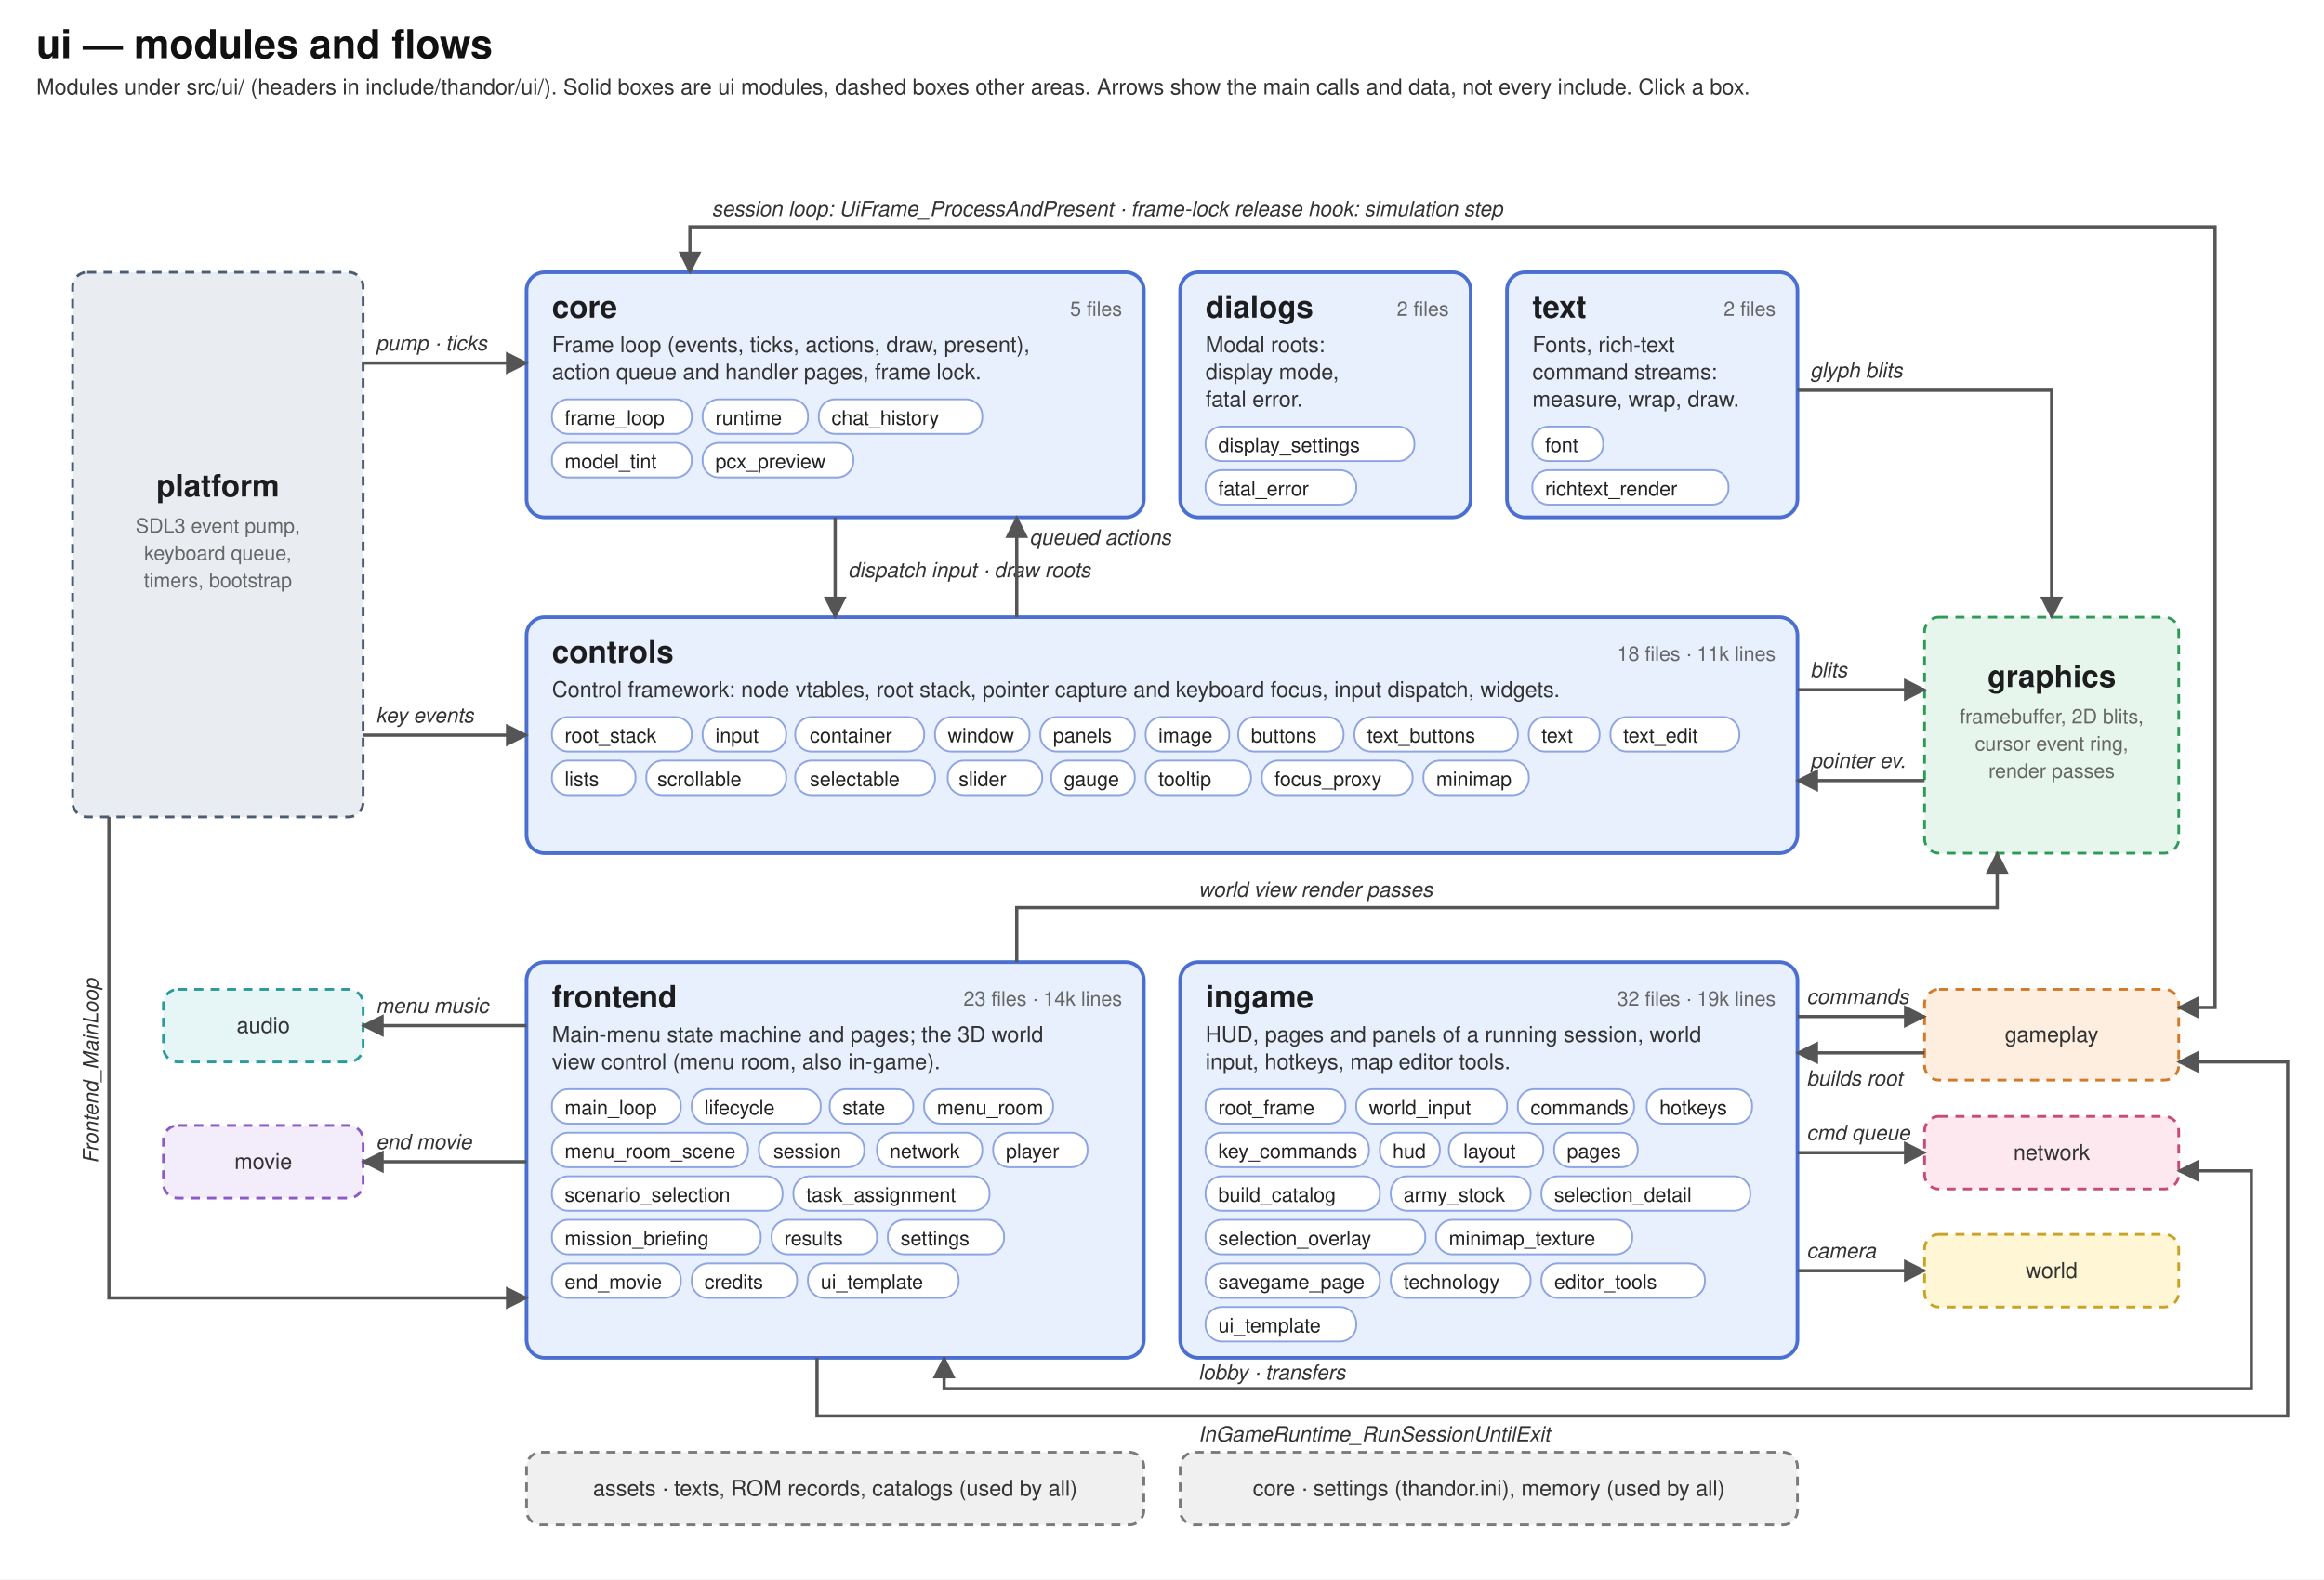
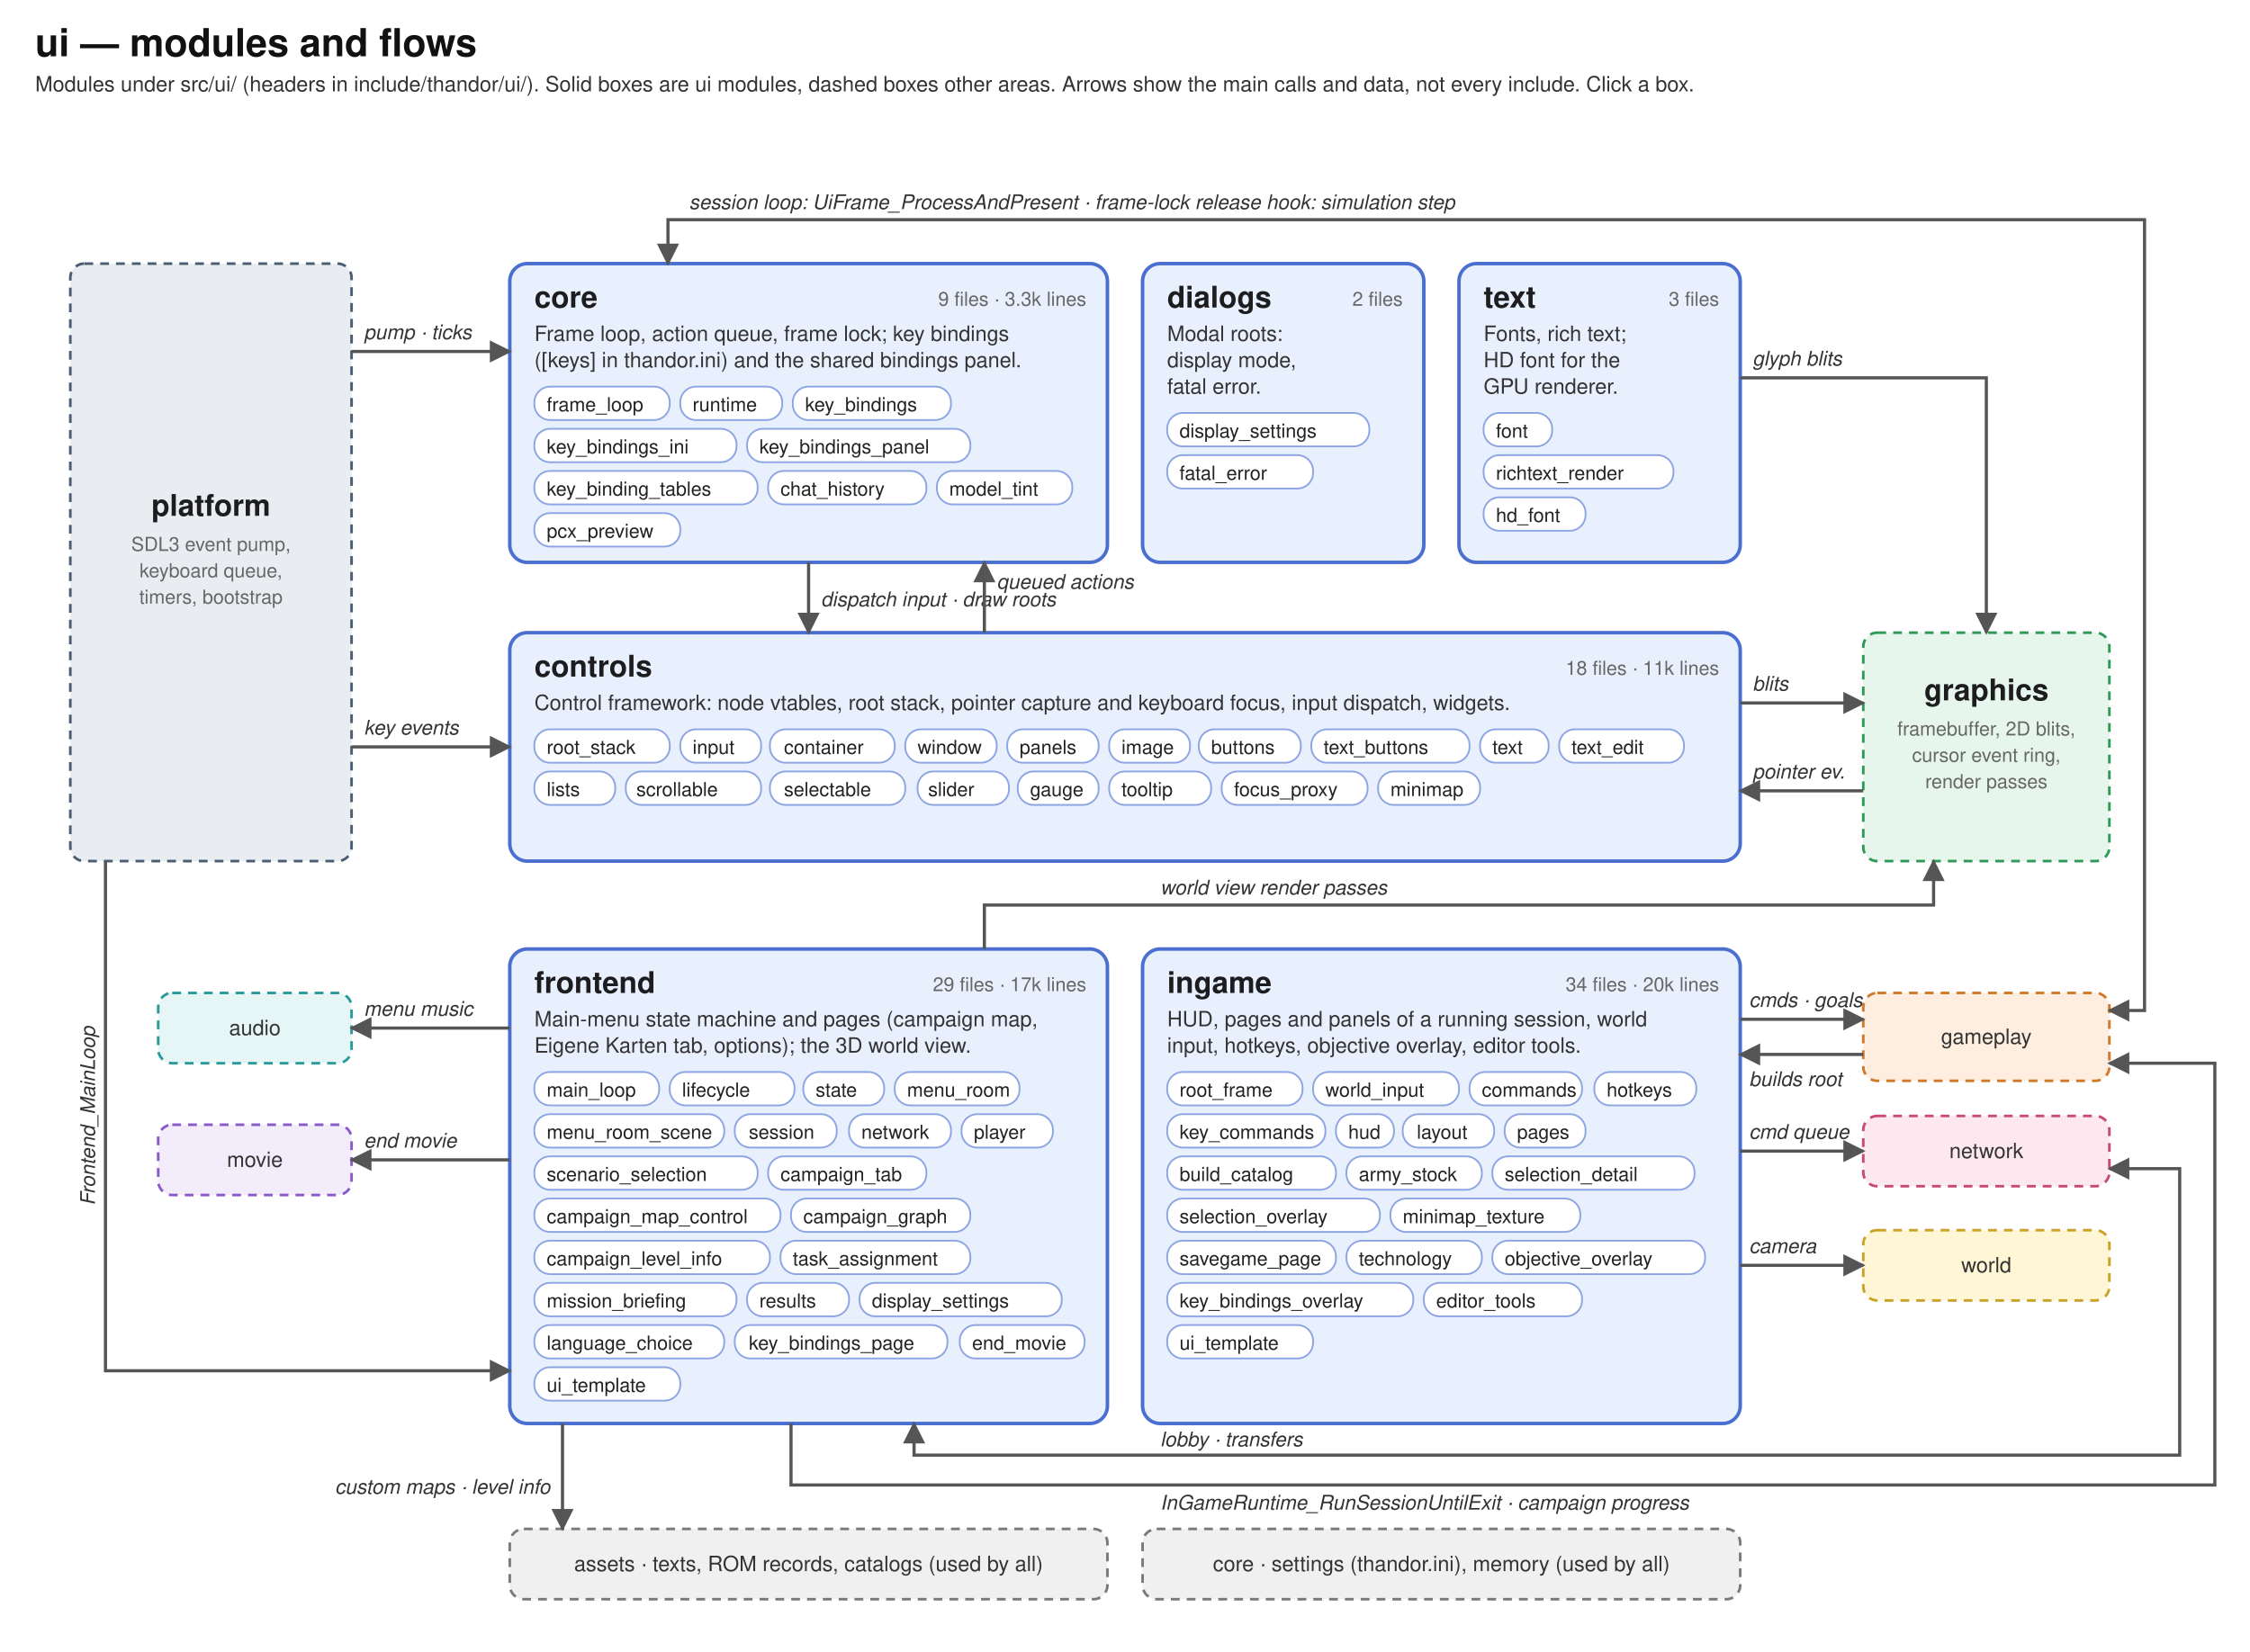
- <svg xmlns="http://www.w3.org/2000/svg" viewBox="0 0 1280 870" width="1280" height="870" font-family="Segoe UI, Helvetica, Arial, sans-serif">
+ <svg xmlns="http://www.w3.org/2000/svg" viewBox="0 0 1280 940" width="1280" height="940" font-family="Segoe UI, Helvetica, Arial, sans-serif">
  <defs>
    <marker id="ar" viewBox="0 0 10 10" refX="9" refY="5" markerWidth="7" markerHeight="7" orient="auto-start-reverse">
      <path d="M0,0 L10,5 L0,10 z" fill="#555" />
    </marker>
    <style>.t{font-size:17px;font-weight:700;fill:#1d1d1f}.d{font-size:12px;fill:#333}.m{font-size:11px;fill:#222}.f{font-size:11px;fill:#666}.l{font-size:11.5px;fill:#333;font-style:italic}.h{font-size:11px;font-weight:700;fill:#888;letter-spacing:1.5px}</style>
  </defs>
-   <rect width="1280" height="870" fill="#fff" />
+   <rect width="1280" height="940" fill="#fff" />
  <text x="20" y="32" style="font-size:22px;font-weight:700;fill:#111">ui — modules and flows</text>
  <text x="20" y="52" class="d">Modules under src/ui/ (headers in include/thandor/ui/). Solid boxes are ui modules, dashed boxes other areas. Arrows show the main calls and data, not every include. Click a box.</text>
  <a href="../../../src/ui/core/">
    <g>
-       <rect x="290" y="150" width="340" height="135" rx="10" fill="#e8f0fe" stroke="#4a6fd0" stroke-width="2" />
+       <rect x="290" y="150" width="340" height="170" rx="10" fill="#e8f0fe" stroke="#4a6fd0" stroke-width="2" />
      <text x="304" y="175" class="t">core</text>
-       <text x="618" y="174" class="f" text-anchor="end">5 files</text>
-       <text x="304" y="194" class="d">Frame loop (events, ticks, actions, draw, present),</text>
-       <text x="304" y="209" class="d">action queue and handler pages, frame lock.</text>
+       <text x="618" y="174" class="f" text-anchor="end">9 files · 3.3k lines</text>
+       <text x="304" y="194" class="d">Frame loop, action queue, frame lock; key bindings</text>
+       <text x="304" y="209" class="d">([keys] in thandor.ini) and the shared bindings panel.</text>
      <rect x="304" y="220" width="77" height="19" rx="9" fill="#fff" stroke="#4a6fd0" stroke-opacity="0.6" />
      <text x="311" y="234" class="m">frame_loop</text>
      <rect x="387" y="220" width="58" height="19" rx="9" fill="#fff" stroke="#4a6fd0" stroke-opacity="0.6" />
      <text x="394" y="234" class="m">runtime</text>
      <rect x="451" y="220" width="90" height="19" rx="9" fill="#fff" stroke="#4a6fd0" stroke-opacity="0.6" />
-       <text x="458" y="234" class="m">chat_history</text>
-       <rect x="304" y="244" width="77" height="19" rx="9" fill="#fff" stroke="#4a6fd0" stroke-opacity="0.6" />
-       <text x="311" y="258" class="m">model_tint</text>
-       <rect x="387" y="244" width="83" height="19" rx="9" fill="#fff" stroke="#4a6fd0" stroke-opacity="0.6" />
-       <text x="394" y="258" class="m">pcx_preview</text>
+       <text x="458" y="234" class="m">key_bindings</text>
+       <rect x="304" y="244" width="115" height="19" rx="9" fill="#fff" stroke="#4a6fd0" stroke-opacity="0.6" />
+       <text x="311" y="258" class="m">key_bindings_ini</text>
+       <rect x="425" y="244" width="127" height="19" rx="9" fill="#fff" stroke="#4a6fd0" stroke-opacity="0.6" />
+       <text x="432" y="258" class="m">key_bindings_panel</text>
+       <rect x="304" y="268" width="127" height="19" rx="9" fill="#fff" stroke="#4a6fd0" stroke-opacity="0.6" />
+       <text x="311" y="282" class="m">key_binding_tables</text>
+       <rect x="437" y="268" width="90" height="19" rx="9" fill="#fff" stroke="#4a6fd0" stroke-opacity="0.6" />
+       <text x="444" y="282" class="m">chat_history</text>
+       <rect x="533" y="268" width="77" height="19" rx="9" fill="#fff" stroke="#4a6fd0" stroke-opacity="0.6" />
+       <text x="540" y="282" class="m">model_tint</text>
+       <rect x="304" y="292" width="83" height="19" rx="9" fill="#fff" stroke="#4a6fd0" stroke-opacity="0.6" />
+       <text x="311" y="306" class="m">pcx_preview</text>
    </g>
  </a>
  <a href="../../../src/ui/dialogs/">
    <g>
-       <rect x="650" y="150" width="160" height="135" rx="10" fill="#e8f0fe" stroke="#4a6fd0" stroke-width="2" />
+       <rect x="650" y="150" width="160" height="170" rx="10" fill="#e8f0fe" stroke="#4a6fd0" stroke-width="2" />
      <text x="664" y="175" class="t">dialogs</text>
      <text x="798" y="174" class="f" text-anchor="end">2 files</text>
      <text x="664" y="194" class="d">Modal roots:</text>
      <text x="664" y="209" class="d">display mode,</text>
      <text x="664" y="224" class="d">fatal error.</text>
      <rect x="664" y="235" width="115" height="19" rx="9" fill="#fff" stroke="#4a6fd0" stroke-opacity="0.6" />
      <text x="671" y="249" class="m">display_settings</text>
      <rect x="664" y="259" width="83" height="19" rx="9" fill="#fff" stroke="#4a6fd0" stroke-opacity="0.6" />
      <text x="671" y="273" class="m">fatal_error</text>
    </g>
  </a>
  <a href="../../../src/ui/text/">
    <g>
-       <rect x="830" y="150" width="160" height="135" rx="10" fill="#e8f0fe" stroke="#4a6fd0" stroke-width="2" />
+       <rect x="830" y="150" width="160" height="170" rx="10" fill="#e8f0fe" stroke="#4a6fd0" stroke-width="2" />
      <text x="844" y="175" class="t">text</text>
-       <text x="978" y="174" class="f" text-anchor="end">2 files</text>
-       <text x="844" y="194" class="d">Fonts, rich-text</text>
-       <text x="844" y="209" class="d">command streams:</text>
-       <text x="844" y="224" class="d">measure, wrap, draw.</text>
+       <text x="978" y="174" class="f" text-anchor="end">3 files</text>
+       <text x="844" y="194" class="d">Fonts, rich text;</text>
+       <text x="844" y="209" class="d">HD font for the</text>
+       <text x="844" y="224" class="d">GPU renderer.</text>
      <rect x="844" y="235" width="39" height="19" rx="9" fill="#fff" stroke="#4a6fd0" stroke-opacity="0.6" />
      <text x="851" y="249" class="m">font</text>
      <rect x="844" y="259" width="108" height="19" rx="9" fill="#fff" stroke="#4a6fd0" stroke-opacity="0.6" />
      <text x="851" y="273" class="m">richtext_render</text>
+       <rect x="844" y="283" width="58" height="19" rx="9" fill="#fff" stroke="#4a6fd0" stroke-opacity="0.6" />
+       <text x="851" y="297" class="m">hd_font</text>
    </g>
  </a>
  <a href="../../../src/ui/controls/">
    <g>
-       <rect x="290" y="340" width="700" height="130" rx="10" fill="#e8f0fe" stroke="#4a6fd0" stroke-width="2" />
-       <text x="304" y="365" class="t">controls</text>
-       <text x="978" y="364" class="f" text-anchor="end">18 files · 11k lines</text>
-       <text x="304" y="384" class="d">Control framework: node vtables, root stack, pointer capture and keyboard focus, input dispatch, widgets.</text>
-       <rect x="304" y="395" width="77" height="19" rx="9" fill="#fff" stroke="#4a6fd0" stroke-opacity="0.6" />
-       <text x="311" y="409" class="m">root_stack</text>
-       <rect x="387" y="395" width="46" height="19" rx="9" fill="#fff" stroke="#4a6fd0" stroke-opacity="0.6" />
-       <text x="394" y="409" class="m">input</text>
-       <rect x="438" y="395" width="71" height="19" rx="9" fill="#fff" stroke="#4a6fd0" stroke-opacity="0.6" />
-       <text x="446" y="409" class="m">container</text>
-       <rect x="515" y="395" width="52" height="19" rx="9" fill="#fff" stroke="#4a6fd0" stroke-opacity="0.6" />
-       <text x="522" y="409" class="m">window</text>
-       <rect x="573" y="395" width="52" height="19" rx="9" fill="#fff" stroke="#4a6fd0" stroke-opacity="0.6" />
-       <text x="580" y="409" class="m">panels</text>
-       <rect x="631" y="395" width="46" height="19" rx="9" fill="#fff" stroke="#4a6fd0" stroke-opacity="0.6" />
-       <text x="638" y="409" class="m">image</text>
-       <rect x="682" y="395" width="58" height="19" rx="9" fill="#fff" stroke="#4a6fd0" stroke-opacity="0.6" />
-       <text x="689" y="409" class="m">buttons</text>
-       <rect x="746" y="395" width="90" height="19" rx="9" fill="#fff" stroke="#4a6fd0" stroke-opacity="0.6" />
-       <text x="753" y="409" class="m">text_buttons</text>
-       <rect x="842" y="395" width="39" height="19" rx="9" fill="#fff" stroke="#4a6fd0" stroke-opacity="0.6" />
-       <text x="849" y="409" class="m">text</text>
-       <rect x="887" y="395" width="71" height="19" rx="9" fill="#fff" stroke="#4a6fd0" stroke-opacity="0.6" />
-       <text x="894" y="409" class="m">text_edit</text>
-       <rect x="304" y="419" width="46" height="19" rx="9" fill="#fff" stroke="#4a6fd0" stroke-opacity="0.6" />
-       <text x="311" y="433" class="m">lists</text>
-       <rect x="356" y="419" width="77" height="19" rx="9" fill="#fff" stroke="#4a6fd0" stroke-opacity="0.6" />
-       <text x="362" y="433" class="m">scrollable</text>
-       <rect x="438" y="419" width="77" height="19" rx="9" fill="#fff" stroke="#4a6fd0" stroke-opacity="0.6" />
-       <text x="446" y="433" class="m">selectable</text>
-       <rect x="522" y="419" width="52" height="19" rx="9" fill="#fff" stroke="#4a6fd0" stroke-opacity="0.6" />
-       <text x="528" y="433" class="m">slider</text>
-       <rect x="579" y="419" width="46" height="19" rx="9" fill="#fff" stroke="#4a6fd0" stroke-opacity="0.6" />
-       <text x="586" y="433" class="m">gauge</text>
-       <rect x="631" y="419" width="58" height="19" rx="9" fill="#fff" stroke="#4a6fd0" stroke-opacity="0.6" />
-       <text x="638" y="433" class="m">tooltip</text>
-       <rect x="695" y="419" width="83" height="19" rx="9" fill="#fff" stroke="#4a6fd0" stroke-opacity="0.6" />
-       <text x="702" y="433" class="m">focus_proxy</text>
-       <rect x="784" y="419" width="58" height="19" rx="9" fill="#fff" stroke="#4a6fd0" stroke-opacity="0.6" />
-       <text x="791" y="433" class="m">minimap</text>
+       <rect x="290" y="360" width="700" height="130" rx="10" fill="#e8f0fe" stroke="#4a6fd0" stroke-width="2" />
+       <text x="304" y="385" class="t">controls</text>
+       <text x="978" y="384" class="f" text-anchor="end">18 files · 11k lines</text>
+       <text x="304" y="404" class="d">Control framework: node vtables, root stack, pointer capture and keyboard focus, input dispatch, widgets.</text>
+       <rect x="304" y="415" width="77" height="19" rx="9" fill="#fff" stroke="#4a6fd0" stroke-opacity="0.6" />
+       <text x="311" y="429" class="m">root_stack</text>
+       <rect x="387" y="415" width="46" height="19" rx="9" fill="#fff" stroke="#4a6fd0" stroke-opacity="0.6" />
+       <text x="394" y="429" class="m">input</text>
+       <rect x="438" y="415" width="71" height="19" rx="9" fill="#fff" stroke="#4a6fd0" stroke-opacity="0.6" />
+       <text x="446" y="429" class="m">container</text>
+       <rect x="515" y="415" width="52" height="19" rx="9" fill="#fff" stroke="#4a6fd0" stroke-opacity="0.6" />
+       <text x="522" y="429" class="m">window</text>
+       <rect x="573" y="415" width="52" height="19" rx="9" fill="#fff" stroke="#4a6fd0" stroke-opacity="0.6" />
+       <text x="580" y="429" class="m">panels</text>
+       <rect x="631" y="415" width="46" height="19" rx="9" fill="#fff" stroke="#4a6fd0" stroke-opacity="0.6" />
+       <text x="638" y="429" class="m">image</text>
+       <rect x="682" y="415" width="58" height="19" rx="9" fill="#fff" stroke="#4a6fd0" stroke-opacity="0.6" />
+       <text x="689" y="429" class="m">buttons</text>
+       <rect x="746" y="415" width="90" height="19" rx="9" fill="#fff" stroke="#4a6fd0" stroke-opacity="0.6" />
+       <text x="753" y="429" class="m">text_buttons</text>
+       <rect x="842" y="415" width="39" height="19" rx="9" fill="#fff" stroke="#4a6fd0" stroke-opacity="0.6" />
+       <text x="849" y="429" class="m">text</text>
+       <rect x="887" y="415" width="71" height="19" rx="9" fill="#fff" stroke="#4a6fd0" stroke-opacity="0.6" />
+       <text x="894" y="429" class="m">text_edit</text>
+       <rect x="304" y="439" width="46" height="19" rx="9" fill="#fff" stroke="#4a6fd0" stroke-opacity="0.6" />
+       <text x="311" y="453" class="m">lists</text>
+       <rect x="356" y="439" width="77" height="19" rx="9" fill="#fff" stroke="#4a6fd0" stroke-opacity="0.6" />
+       <text x="362" y="453" class="m">scrollable</text>
+       <rect x="438" y="439" width="77" height="19" rx="9" fill="#fff" stroke="#4a6fd0" stroke-opacity="0.6" />
+       <text x="446" y="453" class="m">selectable</text>
+       <rect x="522" y="439" width="52" height="19" rx="9" fill="#fff" stroke="#4a6fd0" stroke-opacity="0.6" />
+       <text x="528" y="453" class="m">slider</text>
+       <rect x="579" y="439" width="46" height="19" rx="9" fill="#fff" stroke="#4a6fd0" stroke-opacity="0.6" />
+       <text x="586" y="453" class="m">gauge</text>
+       <rect x="631" y="439" width="58" height="19" rx="9" fill="#fff" stroke="#4a6fd0" stroke-opacity="0.6" />
+       <text x="638" y="453" class="m">tooltip</text>
+       <rect x="695" y="439" width="83" height="19" rx="9" fill="#fff" stroke="#4a6fd0" stroke-opacity="0.6" />
+       <text x="702" y="453" class="m">focus_proxy</text>
+       <rect x="784" y="439" width="58" height="19" rx="9" fill="#fff" stroke="#4a6fd0" stroke-opacity="0.6" />
+       <text x="791" y="453" class="m">minimap</text>
    </g>
  </a>
  <a href="../../../src/ui/frontend/">
    <g>
-       <rect x="290" y="530" width="340" height="218" rx="10" fill="#e8f0fe" stroke="#4a6fd0" stroke-width="2" />
-       <text x="304" y="555" class="t">frontend</text>
-       <text x="618" y="554" class="f" text-anchor="end">23 files · 14k lines</text>
-       <text x="304" y="574" class="d">Main-menu state machine and pages; the 3D world</text>
-       <text x="304" y="589" class="d">view control (menu room, also in-game).</text>
-       <rect x="304" y="600" width="71" height="19" rx="9" fill="#fff" stroke="#4a6fd0" stroke-opacity="0.6" />
-       <text x="311" y="614" class="m">main_loop</text>
-       <rect x="381" y="600" width="71" height="19" rx="9" fill="#fff" stroke="#4a6fd0" stroke-opacity="0.6" />
-       <text x="388" y="614" class="m">lifecycle</text>
-       <rect x="457" y="600" width="46" height="19" rx="9" fill="#fff" stroke="#4a6fd0" stroke-opacity="0.6" />
-       <text x="464" y="614" class="m">state</text>
-       <rect x="509" y="600" width="71" height="19" rx="9" fill="#fff" stroke="#4a6fd0" stroke-opacity="0.6" />
-       <text x="516" y="614" class="m">menu_room</text>
-       <rect x="304" y="624" width="108" height="19" rx="9" fill="#fff" stroke="#4a6fd0" stroke-opacity="0.6" />
-       <text x="311" y="638" class="m">menu_room_scene</text>
-       <rect x="418" y="624" width="58" height="19" rx="9" fill="#fff" stroke="#4a6fd0" stroke-opacity="0.6" />
-       <text x="426" y="638" class="m">session</text>
-       <rect x="483" y="624" width="58" height="19" rx="9" fill="#fff" stroke="#4a6fd0" stroke-opacity="0.6" />
-       <text x="490" y="638" class="m">network</text>
-       <rect x="547" y="624" width="52" height="19" rx="9" fill="#fff" stroke="#4a6fd0" stroke-opacity="0.6" />
-       <text x="554" y="638" class="m">player</text>
-       <rect x="304" y="648" width="127" height="19" rx="9" fill="#fff" stroke="#4a6fd0" stroke-opacity="0.6" />
-       <text x="311" y="662" class="m">scenario_selection</text>
-       <rect x="437" y="648" width="108" height="19" rx="9" fill="#fff" stroke="#4a6fd0" stroke-opacity="0.6" />
-       <text x="444" y="662" class="m">task_assignment</text>
-       <rect x="304" y="672" width="115" height="19" rx="9" fill="#fff" stroke="#4a6fd0" stroke-opacity="0.6" />
-       <text x="311" y="686" class="m">mission_briefing</text>
-       <rect x="425" y="672" width="58" height="19" rx="9" fill="#fff" stroke="#4a6fd0" stroke-opacity="0.6" />
-       <text x="432" y="686" class="m">results</text>
-       <rect x="489" y="672" width="64" height="19" rx="9" fill="#fff" stroke="#4a6fd0" stroke-opacity="0.6" />
-       <text x="496" y="686" class="m">settings</text>
-       <rect x="304" y="696" width="71" height="19" rx="9" fill="#fff" stroke="#4a6fd0" stroke-opacity="0.6" />
-       <text x="311" y="710" class="m">end_movie</text>
-       <rect x="381" y="696" width="58" height="19" rx="9" fill="#fff" stroke="#4a6fd0" stroke-opacity="0.6" />
-       <text x="388" y="710" class="m">credits</text>
-       <rect x="445" y="696" width="83" height="19" rx="9" fill="#fff" stroke="#4a6fd0" stroke-opacity="0.6" />
-       <text x="452" y="710" class="m">ui_template</text>
+       <rect x="290" y="540" width="340" height="270" rx="10" fill="#e8f0fe" stroke="#4a6fd0" stroke-width="2" />
+       <text x="304" y="565" class="t">frontend</text>
+       <text x="618" y="564" class="f" text-anchor="end">29 files · 17k lines</text>
+       <text x="304" y="584" class="d">Main-menu state machine and pages (campaign map,</text>
+       <text x="304" y="599" class="d">Eigene Karten tab, options); the 3D world view.</text>
+       <rect x="304" y="610" width="71" height="19" rx="9" fill="#fff" stroke="#4a6fd0" stroke-opacity="0.6" />
+       <text x="311" y="624" class="m">main_loop</text>
+       <rect x="381" y="610" width="71" height="19" rx="9" fill="#fff" stroke="#4a6fd0" stroke-opacity="0.6" />
+       <text x="388" y="624" class="m">lifecycle</text>
+       <rect x="457" y="610" width="46" height="19" rx="9" fill="#fff" stroke="#4a6fd0" stroke-opacity="0.6" />
+       <text x="464" y="624" class="m">state</text>
+       <rect x="509" y="610" width="71" height="19" rx="9" fill="#fff" stroke="#4a6fd0" stroke-opacity="0.6" />
+       <text x="516" y="624" class="m">menu_room</text>
+       <rect x="304" y="634" width="108" height="19" rx="9" fill="#fff" stroke="#4a6fd0" stroke-opacity="0.6" />
+       <text x="311" y="648" class="m">menu_room_scene</text>
+       <rect x="418" y="634" width="58" height="19" rx="9" fill="#fff" stroke="#4a6fd0" stroke-opacity="0.6" />
+       <text x="426" y="648" class="m">session</text>
+       <rect x="483" y="634" width="58" height="19" rx="9" fill="#fff" stroke="#4a6fd0" stroke-opacity="0.6" />
+       <text x="490" y="648" class="m">network</text>
+       <rect x="547" y="634" width="52" height="19" rx="9" fill="#fff" stroke="#4a6fd0" stroke-opacity="0.6" />
+       <text x="554" y="648" class="m">player</text>
+       <rect x="304" y="658" width="127" height="19" rx="9" fill="#fff" stroke="#4a6fd0" stroke-opacity="0.6" />
+       <text x="311" y="672" class="m">scenario_selection</text>
+       <rect x="437" y="658" width="90" height="19" rx="9" fill="#fff" stroke="#4a6fd0" stroke-opacity="0.6" />
+       <text x="444" y="672" class="m">campaign_tab</text>
+       <rect x="304" y="682" width="140" height="19" rx="9" fill="#fff" stroke="#4a6fd0" stroke-opacity="0.6" />
+       <text x="311" y="696" class="m">campaign_map_control</text>
+       <rect x="450" y="682" width="102" height="19" rx="9" fill="#fff" stroke="#4a6fd0" stroke-opacity="0.6" />
+       <text x="457" y="696" class="m">campaign_graph</text>
+       <rect x="304" y="706" width="134" height="19" rx="9" fill="#fff" stroke="#4a6fd0" stroke-opacity="0.6" />
+       <text x="311" y="720" class="m">campaign_level_info</text>
+       <rect x="444" y="706" width="108" height="19" rx="9" fill="#fff" stroke="#4a6fd0" stroke-opacity="0.6" />
+       <text x="451" y="720" class="m">task_assignment</text>
+       <rect x="304" y="730" width="115" height="19" rx="9" fill="#fff" stroke="#4a6fd0" stroke-opacity="0.6" />
+       <text x="311" y="744" class="m">mission_briefing</text>
+       <rect x="425" y="730" width="58" height="19" rx="9" fill="#fff" stroke="#4a6fd0" stroke-opacity="0.6" />
+       <text x="432" y="744" class="m">results</text>
+       <rect x="489" y="730" width="115" height="19" rx="9" fill="#fff" stroke="#4a6fd0" stroke-opacity="0.6" />
+       <text x="496" y="744" class="m">display_settings</text>
+       <rect x="304" y="754" width="108" height="19" rx="9" fill="#fff" stroke="#4a6fd0" stroke-opacity="0.6" />
+       <text x="311" y="768" class="m">language_choice</text>
+       <rect x="418" y="754" width="121" height="19" rx="9" fill="#fff" stroke="#4a6fd0" stroke-opacity="0.6" />
+       <text x="426" y="768" class="m">key_bindings_page</text>
+       <rect x="546" y="754" width="71" height="19" rx="9" fill="#fff" stroke="#4a6fd0" stroke-opacity="0.6" />
+       <text x="553" y="768" class="m">end_movie</text>
+       <rect x="304" y="778" width="83" height="19" rx="9" fill="#fff" stroke="#4a6fd0" stroke-opacity="0.6" />
+       <text x="311" y="792" class="m">ui_template</text>
    </g>
  </a>
  <a href="../../../src/ui/ingame/">
    <g>
-       <rect x="650" y="530" width="340" height="218" rx="10" fill="#e8f0fe" stroke="#4a6fd0" stroke-width="2" />
-       <text x="664" y="555" class="t">ingame</text>
-       <text x="978" y="554" class="f" text-anchor="end">32 files · 19k lines</text>
-       <text x="664" y="574" class="d">HUD, pages and panels of a running session, world</text>
-       <text x="664" y="589" class="d">input, hotkeys, map editor tools.</text>
-       <rect x="664" y="600" width="77" height="19" rx="9" fill="#fff" stroke="#4a6fd0" stroke-opacity="0.6" />
-       <text x="671" y="614" class="m">root_frame</text>
-       <rect x="747" y="600" width="83" height="19" rx="9" fill="#fff" stroke="#4a6fd0" stroke-opacity="0.6" />
-       <text x="754" y="614" class="m">world_input</text>
-       <rect x="836" y="600" width="64" height="19" rx="9" fill="#fff" stroke="#4a6fd0" stroke-opacity="0.6" />
-       <text x="843" y="614" class="m">commands</text>
-       <rect x="907" y="600" width="58" height="19" rx="9" fill="#fff" stroke="#4a6fd0" stroke-opacity="0.6" />
-       <text x="914" y="614" class="m">hotkeys</text>
-       <rect x="664" y="624" width="90" height="19" rx="9" fill="#fff" stroke="#4a6fd0" stroke-opacity="0.6" />
-       <text x="671" y="638" class="m">key_commands</text>
-       <rect x="760" y="624" width="33" height="19" rx="9" fill="#fff" stroke="#4a6fd0" stroke-opacity="0.6" />
-       <text x="767" y="638" class="m">hud</text>
-       <rect x="798" y="624" width="52" height="19" rx="9" fill="#fff" stroke="#4a6fd0" stroke-opacity="0.6" />
-       <text x="806" y="638" class="m">layout</text>
-       <rect x="856" y="624" width="46" height="19" rx="9" fill="#fff" stroke="#4a6fd0" stroke-opacity="0.6" />
-       <text x="863" y="638" class="m">pages</text>
-       <rect x="664" y="648" width="96" height="19" rx="9" fill="#fff" stroke="#4a6fd0" stroke-opacity="0.6" />
-       <text x="671" y="662" class="m">build_catalog</text>
-       <rect x="766" y="648" width="77" height="19" rx="9" fill="#fff" stroke="#4a6fd0" stroke-opacity="0.6" />
-       <text x="773" y="662" class="m">army_stock</text>
-       <rect x="849" y="648" width="115" height="19" rx="9" fill="#fff" stroke="#4a6fd0" stroke-opacity="0.6" />
-       <text x="856" y="662" class="m">selection_detail</text>
-       <rect x="664" y="672" width="121" height="19" rx="9" fill="#fff" stroke="#4a6fd0" stroke-opacity="0.6" />
-       <text x="671" y="686" class="m">selection_overlay</text>
-       <rect x="791" y="672" width="108" height="19" rx="9" fill="#fff" stroke="#4a6fd0" stroke-opacity="0.6" />
-       <text x="798" y="686" class="m">minimap_texture</text>
-       <rect x="664" y="696" width="96" height="19" rx="9" fill="#fff" stroke="#4a6fd0" stroke-opacity="0.6" />
-       <text x="671" y="710" class="m">savegame_page</text>
-       <rect x="766" y="696" width="77" height="19" rx="9" fill="#fff" stroke="#4a6fd0" stroke-opacity="0.6" />
-       <text x="773" y="710" class="m">technology</text>
-       <rect x="849" y="696" width="90" height="19" rx="9" fill="#fff" stroke="#4a6fd0" stroke-opacity="0.6" />
-       <text x="856" y="710" class="m">editor_tools</text>
-       <rect x="664" y="720" width="83" height="19" rx="9" fill="#fff" stroke="#4a6fd0" stroke-opacity="0.6" />
-       <text x="671" y="734" class="m">ui_template</text>
+       <rect x="650" y="540" width="340" height="270" rx="10" fill="#e8f0fe" stroke="#4a6fd0" stroke-width="2" />
+       <text x="664" y="565" class="t">ingame</text>
+       <text x="978" y="564" class="f" text-anchor="end">34 files · 20k lines</text>
+       <text x="664" y="584" class="d">HUD, pages and panels of a running session, world</text>
+       <text x="664" y="599" class="d">input, hotkeys, objective overlay, editor tools.</text>
+       <rect x="664" y="610" width="77" height="19" rx="9" fill="#fff" stroke="#4a6fd0" stroke-opacity="0.6" />
+       <text x="671" y="624" class="m">root_frame</text>
+       <rect x="747" y="610" width="83" height="19" rx="9" fill="#fff" stroke="#4a6fd0" stroke-opacity="0.6" />
+       <text x="754" y="624" class="m">world_input</text>
+       <rect x="836" y="610" width="64" height="19" rx="9" fill="#fff" stroke="#4a6fd0" stroke-opacity="0.6" />
+       <text x="843" y="624" class="m">commands</text>
+       <rect x="907" y="610" width="58" height="19" rx="9" fill="#fff" stroke="#4a6fd0" stroke-opacity="0.6" />
+       <text x="914" y="624" class="m">hotkeys</text>
+       <rect x="664" y="634" width="90" height="19" rx="9" fill="#fff" stroke="#4a6fd0" stroke-opacity="0.6" />
+       <text x="671" y="648" class="m">key_commands</text>
+       <rect x="760" y="634" width="33" height="19" rx="9" fill="#fff" stroke="#4a6fd0" stroke-opacity="0.6" />
+       <text x="767" y="648" class="m">hud</text>
+       <rect x="798" y="634" width="52" height="19" rx="9" fill="#fff" stroke="#4a6fd0" stroke-opacity="0.6" />
+       <text x="806" y="648" class="m">layout</text>
+       <rect x="856" y="634" width="46" height="19" rx="9" fill="#fff" stroke="#4a6fd0" stroke-opacity="0.6" />
+       <text x="863" y="648" class="m">pages</text>
+       <rect x="664" y="658" width="96" height="19" rx="9" fill="#fff" stroke="#4a6fd0" stroke-opacity="0.6" />
+       <text x="671" y="672" class="m">build_catalog</text>
+       <rect x="766" y="658" width="77" height="19" rx="9" fill="#fff" stroke="#4a6fd0" stroke-opacity="0.6" />
+       <text x="773" y="672" class="m">army_stock</text>
+       <rect x="849" y="658" width="115" height="19" rx="9" fill="#fff" stroke="#4a6fd0" stroke-opacity="0.6" />
+       <text x="856" y="672" class="m">selection_detail</text>
+       <rect x="664" y="682" width="121" height="19" rx="9" fill="#fff" stroke="#4a6fd0" stroke-opacity="0.6" />
+       <text x="671" y="696" class="m">selection_overlay</text>
+       <rect x="791" y="682" width="108" height="19" rx="9" fill="#fff" stroke="#4a6fd0" stroke-opacity="0.6" />
+       <text x="798" y="696" class="m">minimap_texture</text>
+       <rect x="664" y="706" width="96" height="19" rx="9" fill="#fff" stroke="#4a6fd0" stroke-opacity="0.6" />
+       <text x="671" y="720" class="m">savegame_page</text>
+       <rect x="766" y="706" width="77" height="19" rx="9" fill="#fff" stroke="#4a6fd0" stroke-opacity="0.6" />
+       <text x="773" y="720" class="m">technology</text>
+       <rect x="849" y="706" width="121" height="19" rx="9" fill="#fff" stroke="#4a6fd0" stroke-opacity="0.6" />
+       <text x="856" y="720" class="m">objective_overlay</text>
+       <rect x="664" y="730" width="140" height="19" rx="9" fill="#fff" stroke="#4a6fd0" stroke-opacity="0.6" />
+       <text x="671" y="744" class="m">key_bindings_overlay</text>
+       <rect x="810" y="730" width="90" height="19" rx="9" fill="#fff" stroke="#4a6fd0" stroke-opacity="0.6" />
+       <text x="817" y="744" class="m">editor_tools</text>
+       <rect x="664" y="754" width="83" height="19" rx="9" fill="#fff" stroke="#4a6fd0" stroke-opacity="0.6" />
+       <text x="671" y="768" class="m">ui_template</text>
    </g>
  </a>
  <a href="../platform/README.md">
    <g>
-       <rect x="40" y="150" width="160" height="300" rx="8" fill="#e9edf2" stroke="#4b5d73" stroke-width="1.5" stroke-dasharray="5 4" />
-       <text x="120.0" y="304.0" class="d" text-anchor="middle" />
-     </g>
-   </a>
-   <text x="120.0" y="273.5" class="t" text-anchor="middle">platform</text>
-   <text x="120.0" y="293.5" class="f" text-anchor="middle">SDL3 event pump,</text>
-   <text x="120.0" y="308.5" class="f" text-anchor="middle">keyboard queue,</text>
-   <text x="120.0" y="323.5" class="f" text-anchor="middle">timers, bootstrap</text>
+       <rect x="40" y="150" width="160" height="340" rx="8" fill="#e9edf2" stroke="#4b5d73" stroke-width="1.5" stroke-dasharray="5 4" />
+       <text x="120.0" y="324.0" class="d" text-anchor="middle" />
+     </g>
+   </a>
+   <text x="120.0" y="293.5" class="t" text-anchor="middle">platform</text>
+   <text x="120.0" y="313.5" class="f" text-anchor="middle">SDL3 event pump,</text>
+   <text x="120.0" y="328.5" class="f" text-anchor="middle">keyboard queue,</text>
+   <text x="120.0" y="343.5" class="f" text-anchor="middle">timers, bootstrap</text>
  <a href="../audio/README.md">
    <g>
-       <rect x="90" y="545" width="110" height="40" rx="8" fill="#e6f5f5" stroke="#2a9a9a" stroke-width="1.5" stroke-dasharray="5 4" />
-       <text x="145.0" y="569.0" class="d" text-anchor="middle">audio</text>
+       <rect x="90" y="565" width="110" height="40" rx="8" fill="#e6f5f5" stroke="#2a9a9a" stroke-width="1.5" stroke-dasharray="5 4" />
+       <text x="145.0" y="589.0" class="d" text-anchor="middle">audio</text>
    </g>
  </a>
  <a href="../movie/README.md">
    <g>
-       <rect x="90" y="620" width="110" height="40" rx="8" fill="#f3ecfb" stroke="#8a5ac8" stroke-width="1.5" stroke-dasharray="5 4" />
-       <text x="145.0" y="644.0" class="d" text-anchor="middle">movie</text>
+       <rect x="90" y="640" width="110" height="40" rx="8" fill="#f3ecfb" stroke="#8a5ac8" stroke-width="1.5" stroke-dasharray="5 4" />
+       <text x="145.0" y="664.0" class="d" text-anchor="middle">movie</text>
    </g>
  </a>
  <a href="../graphics/README.md">
    <g>
-       <rect x="1060" y="340" width="140" height="130" rx="8" fill="#e6f6ec" stroke="#2f9a57" stroke-width="1.5" stroke-dasharray="5 4" />
-       <text x="1130.0" y="409.0" class="d" text-anchor="middle" />
-     </g>
-   </a>
-   <text x="1130.0" y="378.5" class="t" text-anchor="middle">graphics</text>
-   <text x="1130.0" y="398.5" class="f" text-anchor="middle">framebuffer, 2D blits,</text>
-   <text x="1130.0" y="413.5" class="f" text-anchor="middle">cursor event ring,</text>
-   <text x="1130.0" y="428.5" class="f" text-anchor="middle">render passes</text>
+       <rect x="1060" y="360" width="140" height="130" rx="8" fill="#e6f6ec" stroke="#2f9a57" stroke-width="1.5" stroke-dasharray="5 4" />
+       <text x="1130.0" y="429.0" class="d" text-anchor="middle" />
+     </g>
+   </a>
+   <text x="1130.0" y="398.5" class="t" text-anchor="middle">graphics</text>
+   <text x="1130.0" y="418.5" class="f" text-anchor="middle">framebuffer, 2D blits,</text>
+   <text x="1130.0" y="433.5" class="f" text-anchor="middle">cursor event ring,</text>
+   <text x="1130.0" y="448.5" class="f" text-anchor="middle">render passes</text>
  <a href="../gameplay/README.md">
    <g>
-       <rect x="1060" y="545" width="140" height="50" rx="8" fill="#fdeee0" stroke="#d07a2a" stroke-width="1.5" stroke-dasharray="5 4" />
-       <text x="1130.0" y="574.0" class="d" text-anchor="middle">gameplay</text>
+       <rect x="1060" y="565" width="140" height="50" rx="8" fill="#fdeee0" stroke="#d07a2a" stroke-width="1.5" stroke-dasharray="5 4" />
+       <text x="1130.0" y="594.0" class="d" text-anchor="middle">gameplay</text>
    </g>
  </a>
  <a href="../network/README.md">
    <g>
-       <rect x="1060" y="615" width="140" height="40" rx="8" fill="#fde8ef" stroke="#c84a76" stroke-width="1.5" stroke-dasharray="5 4" />
-       <text x="1130.0" y="639.0" class="d" text-anchor="middle">network</text>
+       <rect x="1060" y="635" width="140" height="40" rx="8" fill="#fde8ef" stroke="#c84a76" stroke-width="1.5" stroke-dasharray="5 4" />
+       <text x="1130.0" y="659.0" class="d" text-anchor="middle">network</text>
    </g>
  </a>
  <a href="../world/README.md">
    <g>
-       <rect x="1060" y="680" width="140" height="40" rx="8" fill="#fff6d6" stroke="#c9a227" stroke-width="1.5" stroke-dasharray="5 4" />
-       <text x="1130.0" y="704.0" class="d" text-anchor="middle">world</text>
+       <rect x="1060" y="700" width="140" height="40" rx="8" fill="#fff6d6" stroke="#c9a227" stroke-width="1.5" stroke-dasharray="5 4" />
+       <text x="1130.0" y="724.0" class="d" text-anchor="middle">world</text>
    </g>
  </a>
  <a href="../assets/README.md">
    <g>
-       <rect x="290" y="800" width="340" height="40" rx="8" fill="#f0f0f0" stroke="#7a7a7a" stroke-width="1.5" stroke-dasharray="5 4" />
-       <text x="460.0" y="824.0" class="d" text-anchor="middle">assets · texts, ROM records, catalogs (used by all)</text>
+       <rect x="290" y="870" width="340" height="40" rx="8" fill="#f0f0f0" stroke="#7a7a7a" stroke-width="1.5" stroke-dasharray="5 4" />
+       <text x="460.0" y="894.0" class="d" text-anchor="middle">assets · texts, ROM records, catalogs (used by all)</text>
    </g>
  </a>
  <a href="../core/README.md">
    <g>
-       <rect x="650" y="800" width="340" height="40" rx="8" fill="#f0f0f0" stroke="#7a7a7a" stroke-width="1.5" stroke-dasharray="5 4" />
-       <text x="820.0" y="824.0" class="d" text-anchor="middle">core · settings (thandor.ini), memory (used by all)</text>
+       <rect x="650" y="870" width="340" height="40" rx="8" fill="#f0f0f0" stroke="#7a7a7a" stroke-width="1.5" stroke-dasharray="5 4" />
+       <text x="820.0" y="894.0" class="d" text-anchor="middle">core · settings (thandor.ini), memory (used by all)</text>
    </g>
  </a>
  <path d="M200,200 L290,200" stroke="#555" stroke-width="1.8" fill="none" marker-end="url(#ar)" />
  <text x="207" y="193" class="l" text-anchor="start">pump · ticks</text>
-   <path d="M200,405 L290,405" stroke="#555" stroke-width="1.8" fill="none" marker-end="url(#ar)" />
-   <text x="207" y="398" class="l" text-anchor="start">key events</text>
-   <path d="M60,450 L60,715 L290,715" stroke="#555" stroke-width="1.8" fill="none" marker-end="url(#ar)" />
-   <text x="54" y="590" class="l" text-anchor="middle" transform="rotate(-90 54 590)">Frontend_MainLoop</text>
-   <path d="M460,285 L460,340" stroke="#555" stroke-width="1.8" fill="none" marker-end="url(#ar)" />
-   <text x="467" y="318" class="l" text-anchor="start">dispatch input · draw roots</text>
-   <path d="M560,340 L560,285" stroke="#555" stroke-width="1.8" fill="none" marker-end="url(#ar)" />
-   <text x="567" y="300" class="l" text-anchor="start">queued actions</text>
-   <path d="M990,380 L1060,380" stroke="#555" stroke-width="1.8" fill="none" marker-end="url(#ar)" />
-   <text x="997" y="373" class="l" text-anchor="start">blits</text>
-   <path d="M1060,430 L990,430" stroke="#555" stroke-width="1.8" fill="none" marker-end="url(#ar)" />
-   <text x="997" y="423" class="l" text-anchor="start">pointer ev.</text>
-   <path d="M990,215 L1130,215 L1130,340" stroke="#555" stroke-width="1.8" fill="none" marker-end="url(#ar)" />
+   <path d="M200,425 L290,425" stroke="#555" stroke-width="1.8" fill="none" marker-end="url(#ar)" />
+   <text x="207" y="418" class="l" text-anchor="start">key events</text>
+   <path d="M60,490 L60,780 L290,780" stroke="#555" stroke-width="1.8" fill="none" marker-end="url(#ar)" />
+   <text x="54" y="635" class="l" text-anchor="middle" transform="rotate(-90 54 635)">Frontend_MainLoop</text>
+   <path d="M460,320 L460,360" stroke="#555" stroke-width="1.8" fill="none" marker-end="url(#ar)" />
+   <text x="467" y="345" class="l" text-anchor="start">dispatch input · draw roots</text>
+   <path d="M560,360 L560,320" stroke="#555" stroke-width="1.8" fill="none" marker-end="url(#ar)" />
+   <text x="567" y="335" class="l" text-anchor="start">queued actions</text>
+   <path d="M990,400 L1060,400" stroke="#555" stroke-width="1.8" fill="none" marker-end="url(#ar)" />
+   <text x="997" y="393" class="l" text-anchor="start">blits</text>
+   <path d="M1060,450 L990,450" stroke="#555" stroke-width="1.8" fill="none" marker-end="url(#ar)" />
+   <text x="997" y="443" class="l" text-anchor="start">pointer ev.</text>
+   <path d="M990,215 L1130,215 L1130,360" stroke="#555" stroke-width="1.8" fill="none" marker-end="url(#ar)" />
  <text x="997" y="208" class="l" text-anchor="start">glyph blits</text>
-   <path d="M560,530 L560,500 L1100,500 L1100,470" stroke="#555" stroke-width="1.8" fill="none" marker-end="url(#ar)" />
-   <text x="660" y="494" class="l" text-anchor="start">world view render passes</text>
-   <path d="M290,565 L200,565" stroke="#555" stroke-width="1.8" fill="none" marker-end="url(#ar)" />
-   <text x="207" y="558" class="l" text-anchor="start">menu music</text>
-   <path d="M290,640 L200,640" stroke="#555" stroke-width="1.8" fill="none" marker-end="url(#ar)" />
-   <text x="207" y="633" class="l" text-anchor="start">end movie</text>
-   <path d="M990,560 L1060,560" stroke="#555" stroke-width="1.8" fill="none" marker-end="url(#ar)" />
-   <text x="995" y="553" class="l" text-anchor="start">commands</text>
-   <path d="M1060,580 L990,580" stroke="#555" stroke-width="1.8" fill="none" marker-end="url(#ar)" />
-   <text x="995" y="598" class="l" text-anchor="start">builds root</text>
-   <path d="M990,635 L1060,635" stroke="#555" stroke-width="1.8" fill="none" marker-end="url(#ar)" />
-   <text x="995" y="628" class="l" text-anchor="start">cmd queue</text>
-   <path d="M990,700 L1060,700" stroke="#555" stroke-width="1.8" fill="none" marker-end="url(#ar)" />
-   <text x="995" y="693" class="l" text-anchor="start">camera</text>
-   <path d="M380,150 L380,125 L1220,125 L1220,555 L1200,555" stroke="#555" stroke-width="1.8" fill="none" marker-end="url(#ar)" marker-start="url(#ar)" />
+   <path d="M560,540 L560,515 L1100,515 L1100,490" stroke="#555" stroke-width="1.8" fill="none" marker-end="url(#ar)" />
+   <text x="660" y="509" class="l" text-anchor="start">world view render passes</text>
+   <path d="M320,810 L320,870" stroke="#555" stroke-width="1.8" fill="none" marker-end="url(#ar)" />
+   <text x="313" y="850" class="l" text-anchor="end">custom maps · level info</text>
+   <path d="M290,585 L200,585" stroke="#555" stroke-width="1.8" fill="none" marker-end="url(#ar)" />
+   <text x="207" y="578" class="l" text-anchor="start">menu music</text>
+   <path d="M290,660 L200,660" stroke="#555" stroke-width="1.8" fill="none" marker-end="url(#ar)" />
+   <text x="207" y="653" class="l" text-anchor="start">end movie</text>
+   <path d="M990,580 L1060,580" stroke="#555" stroke-width="1.8" fill="none" marker-end="url(#ar)" />
+   <text x="995" y="573" class="l" text-anchor="start">cmds · goals</text>
+   <path d="M1060,600 L990,600" stroke="#555" stroke-width="1.8" fill="none" marker-end="url(#ar)" />
+   <text x="995" y="618" class="l" text-anchor="start">builds root</text>
+   <path d="M990,655 L1060,655" stroke="#555" stroke-width="1.8" fill="none" marker-end="url(#ar)" />
+   <text x="995" y="648" class="l" text-anchor="start">cmd queue</text>
+   <path d="M990,720 L1060,720" stroke="#555" stroke-width="1.8" fill="none" marker-end="url(#ar)" />
+   <text x="995" y="713" class="l" text-anchor="start">camera</text>
+   <path d="M380,150 L380,125 L1220,125 L1220,575 L1200,575" stroke="#555" stroke-width="1.8" fill="none" marker-end="url(#ar)" marker-start="url(#ar)" />
  <text x="392" y="119" class="l" text-anchor="start">session loop: UiFrame_ProcessAndPresent  ·  frame-lock release hook: simulation step</text>
-   <path d="M450,748 L450,780 L1260,780 L1260,585 L1200,585" stroke="#555" stroke-width="1.8" fill="none" marker-end="url(#ar)" />
-   <text x="660" y="794" class="l" text-anchor="start">InGameRuntime_RunSessionUntilExit</text>
-   <path d="M520,748 L520,765 L1240,765 L1240,645 L1200,645" stroke="#555" stroke-width="1.8" fill="none" marker-end="url(#ar)" marker-start="url(#ar)" />
-   <text x="660" y="760" class="l" text-anchor="start">lobby · transfers</text>
+   <path d="M450,810 L450,845 L1260,845 L1260,605 L1200,605" stroke="#555" stroke-width="1.8" fill="none" marker-end="url(#ar)" />
+   <text x="660" y="859" class="l" text-anchor="start">InGameRuntime_RunSessionUntilExit  ·  campaign progress</text>
+   <path d="M520,810 L520,828 L1240,828 L1240,665 L1200,665" stroke="#555" stroke-width="1.8" fill="none" marker-end="url(#ar)" marker-start="url(#ar)" />
+   <text x="660" y="823" class="l" text-anchor="start">lobby · transfers</text>
</svg>
